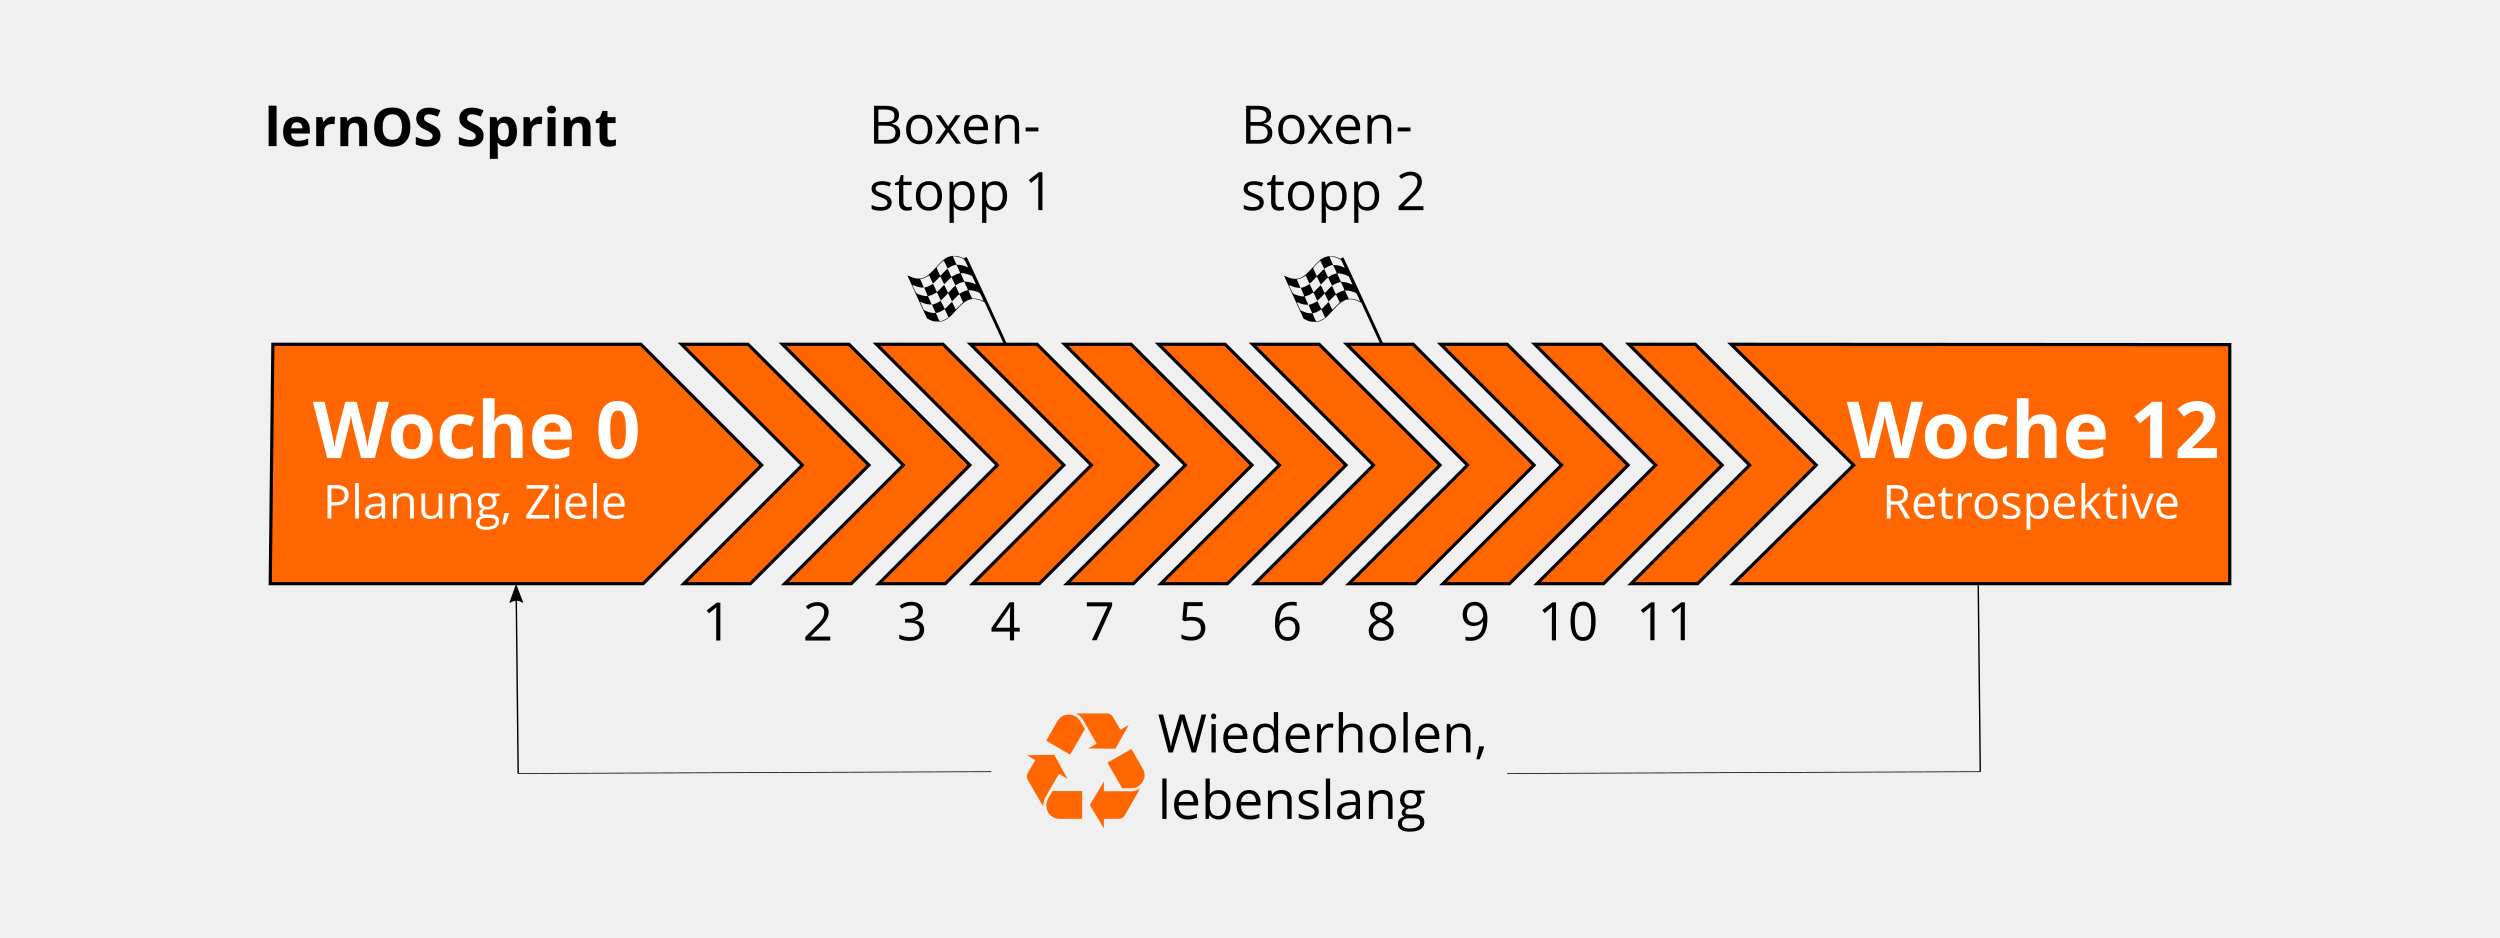
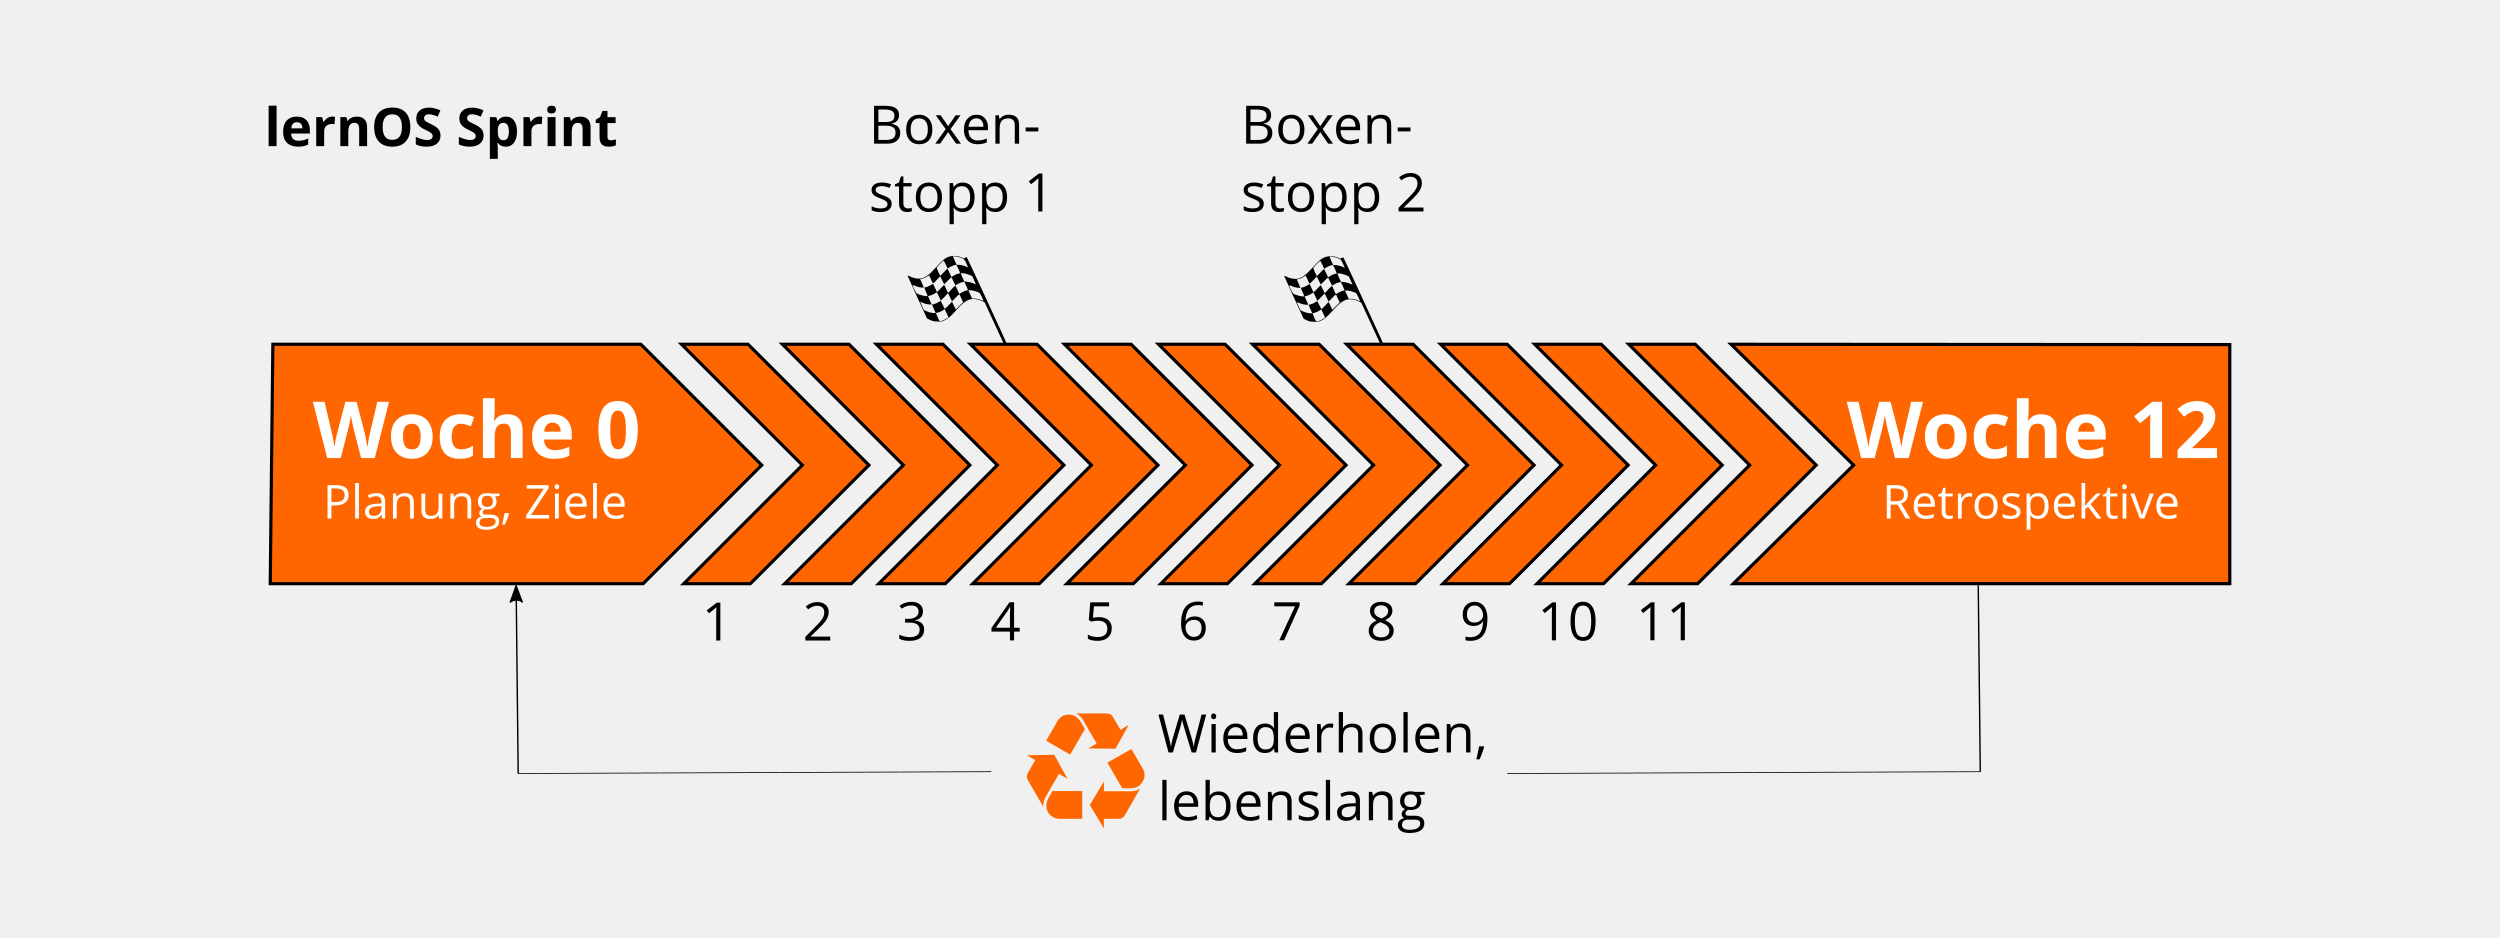
<svg xmlns="http://www.w3.org/2000/svg" width="1600" height="600" viewBox="0 0 423.333 158.75" version="1.1" id="svg311">
  <defs id="defs305">
    <marker orient="auto" refY="0" refX="0" id="Arrow2Lstart" style="overflow:visible">
      <path id="path1274" style="fill:#000000;fill-opacity:1;fill-rule:evenodd;stroke:#000000;stroke-width:0.625;stroke-linejoin:round;stroke-opacity:1" d="M 8.719,4.034 -2.207,0.016 8.719,-4.002 c -1.745,2.372 -1.735,5.617 -6e-7,8.035 z" transform="matrix(1.1,0,0,1.1,1.1,0)" />
    </marker>
    <marker orient="auto" refY="0" refX="0" id="marker1615" style="overflow:visible">
      <path id="path1613" d="M 0,0 5,-5 -12.5,0 5,5 Z" style="fill:#000000;fill-opacity:1;fill-rule:evenodd;stroke:#000000;stroke-width:1pt;stroke-opacity:1" transform="matrix(-0.8,0,0,-0.8,-10,0)" />
    </marker>
    <marker orient="auto" refY="0" refX="0" id="Arrow1Lend" style="overflow:visible">
      <path id="path1259" d="M 0,0 5,-5 -12.5,0 5,5 Z" style="fill:#000000;fill-opacity:1;fill-rule:evenodd;stroke:#000000;stroke-width:1pt;stroke-opacity:1" transform="matrix(-0.8,0,0,-0.8,-10,0)" />
    </marker>
  </defs>
  <g id="layer1" transform="translate(0,-58.87497)">
    <g id="layer2" transform="matrix(0.3684299,0,0,0.3684299,-58.94856,-85.35036)" />
    <g id="g2341">
      <g transform="matrix(2.037189,0,0,2.037189,296.817,-153.5913)" id="g966" style="fill:#000000" />
    </g>
    <path style="fill:#ff6600;fill-opacity:1;stroke:#000000;stroke-width:0.543px;stroke-linecap:butt;stroke-linejoin:miter;stroke-opacity:1" d="m 293.125,117.174 20.746,20.462 -20.356,20.077 h 84.06 v -40.48 z" id="path1579" />
    <g id="g1796" transform="translate(-53.94561,-85.26452)">
      <path style="fill:#ff6600;fill-opacity:1;stroke:#000000;stroke-width:0.539px;stroke-linecap:butt;stroke-linejoin:miter;stroke-opacity:1" d="m 100.151,202.435 h 62.31 l 20.465,20.465 -20.08,20.08 H 99.706 Z" id="path1385" />
      <text id="text854-4-5" y="221.707" x="106.92" style="font-style:normal;font-weight:normal;font-size:13.343px;line-height:1.25;font-family:sans-serif;letter-spacing:0px;word-spacing:0px;fill:#ffffff;fill-opacity:1;stroke:none;stroke-width:0.334" xml:space="preserve">
        <tspan style="font-style:normal;font-variant:normal;font-weight:bold;font-stretch:normal;font-size:13.343px;font-family:'Open Sans';-inkscape-font-specification:'Open Sans, Bold';font-variant-ligatures:normal;font-variant-caps:normal;font-variant-numeric:normal;font-feature-settings:normal;text-align:start;writing-mode:lr-tb;text-anchor:start;fill:#ffffff;stroke-width:0.334" y="221.707" x="106.92" id="tspan852-1-3">Woche 0</tspan>
      </text>
      <text id="text854-5-6-1" y="231.944" x="108.625" style="font-style:normal;font-weight:normal;font-size:7.92px;line-height:1.25;font-family:sans-serif;letter-spacing:0px;word-spacing:0px;fill:#ffffff;fill-opacity:1;stroke:none;stroke-width:0.198" xml:space="preserve">
        <tspan style="font-style:normal;font-variant:normal;font-weight:normal;font-stretch:normal;font-size:7.92px;font-family:'Open Sans';-inkscape-font-specification:'Open Sans, Normal';font-variant-ligatures:normal;font-variant-caps:normal;font-variant-numeric:normal;font-feature-settings:normal;text-align:start;writing-mode:lr-tb;text-anchor:start;fill:#ffffff;stroke-width:0.198" y="231.944" x="108.625" id="tspan852-5-7-2">Planung, Ziele</tspan>
      </text>
    </g>
    <path style="fill:#ff6600;fill-opacity:1;stroke:#000000;stroke-width:0.539px;stroke-linecap:butt;stroke-linejoin:miter;stroke-opacity:1" d="m 132.489,117.171 h 11.274 l 20.465,20.465 -20.08,20.08 h -11.274 l 20.08,-20.08 z" id="path1488" />
    <path style="fill:#ff6600;fill-opacity:1;stroke:#000000;stroke-width:0.539px;stroke-linecap:butt;stroke-linejoin:miter;stroke-opacity:1" d="m 148.412,117.171 h 11.274 l 20.465,20.465 -20.08,20.08 h -11.274 l 20.08,-20.08 z" id="path1488-4" />
    <path style="fill:#ff6600;fill-opacity:1;stroke:#000000;stroke-width:0.539px;stroke-linecap:butt;stroke-linejoin:miter;stroke-opacity:1" d="m 164.336,117.171 h 11.274 l 20.465,20.465 -20.08,20.08 h -11.274 l 20.08,-20.08 z" id="path1488-4-9" />
    <path style="fill:#ff6600;fill-opacity:1;stroke:#000000;stroke-width:0.539px;stroke-linecap:butt;stroke-linejoin:miter;stroke-opacity:1" d="m 180.259,117.171 h 11.274 l 20.465,20.465 -20.08,20.08 h -11.274 l 20.08,-20.08 z" id="path1488-4-3" />
    <path style="fill:#ff6600;fill-opacity:1;stroke:#000000;stroke-width:0.539px;stroke-linecap:butt;stroke-linejoin:miter;stroke-opacity:1" d="m 196.183,117.171 h 11.274 l 20.465,20.465 -20.08,20.08 h -11.274 l 20.08,-20.08 z" id="path1488-4-4" />
    <path style="fill:#ff6600;fill-opacity:1;stroke:#000000;stroke-width:0.539px;stroke-linecap:butt;stroke-linejoin:miter;stroke-opacity:1" d="m 212.106,117.171 h 11.274 l 20.465,20.465 -20.08,20.08 h -11.274 l 20.08,-20.08 z" id="path1488-4-2" />
    <path style="fill:#ff6600;fill-opacity:1;stroke:#000000;stroke-width:0.539px;stroke-linecap:butt;stroke-linejoin:miter;stroke-opacity:1" d="m 228.03,117.171 h 11.274 l 20.465,20.465 -20.08,20.08 h -11.274 l 20.08,-20.08 z" id="path1488-4-5" />
    <path style="fill:#ff6600;fill-opacity:1;stroke:#000000;stroke-width:0.539px;stroke-linecap:butt;stroke-linejoin:miter;stroke-opacity:1" d="m 243.953,117.171 h 11.274 l 20.465,20.465 -20.08,20.08 h -11.274 l 20.08,-20.08 z" id="path1488-4-0" />
    <path style="fill:#ff6600;fill-opacity:1;stroke:#000000;stroke-width:0.539px;stroke-linecap:butt;stroke-linejoin:miter;stroke-opacity:1" d="m 259.877,117.171 h 11.274 l 20.465,20.465 -20.08,20.08 h -11.274 l 20.08,-20.08 z" id="path1488-4-91" />
    <path style="fill:#ff6600;fill-opacity:1;stroke:#000000;stroke-width:0.539px;stroke-linecap:butt;stroke-linejoin:miter;stroke-opacity:1" d="m 275.8,117.171 h 11.274 l 20.465,20.465 -20.08,20.08 h -11.274 l 20.08,-20.08 z" id="path1488-4-1" />
    <text xml:space="preserve" style="font-style:normal;font-weight:normal;font-size:13.343px;line-height:1.25;font-family:sans-serif;letter-spacing:0px;word-spacing:0px;fill:#ffffff;fill-opacity:1;stroke:none;stroke-width:0.334" x="312.723" y="136.442" id="text854-4-55">
      <tspan id="tspan852-1-2" x="312.723" y="136.442" style="font-style:normal;font-variant:normal;font-weight:bold;font-stretch:normal;font-size:13.343px;font-family:'Open Sans';-inkscape-font-specification:'Open Sans, Bold';font-variant-ligatures:normal;font-variant-caps:normal;font-variant-numeric:normal;font-feature-settings:normal;text-align:start;writing-mode:lr-tb;text-anchor:start;fill:#ffffff;stroke-width:0.334">Woche 12</tspan>
    </text>
    <text xml:space="preserve" style="font-style:normal;font-weight:normal;font-size:7.92px;line-height:1.25;font-family:sans-serif;letter-spacing:0px;word-spacing:0px;fill:#ffffff;fill-opacity:1;stroke:none;stroke-width:0.198" x="318.715" y="146.679" id="text854-5-6-3">
      <tspan id="tspan852-5-7-4" x="318.715" y="146.679" style="font-style:normal;font-variant:normal;font-weight:normal;font-stretch:normal;font-size:7.92px;font-family:'Open Sans';-inkscape-font-specification:'Open Sans, Normal';font-variant-ligatures:normal;font-variant-caps:normal;font-variant-numeric:normal;font-feature-settings:normal;text-align:start;writing-mode:lr-tb;text-anchor:start;fill:#ffffff;stroke-width:0.198">Retrospektive</tspan>
    </text>
    <text xml:space="preserve" style="font-style:normal;font-weight:normal;font-size:8.994px;line-height:1.25;font-family:sans-serif;letter-spacing:0px;word-spacing:0px;fill:#000000;fill-opacity:1;stroke:none;stroke-width:0.225" x="147.112" y="83.207" id="text854-5-7">
      <tspan id="tspan852-5-1" x="147.112" y="83.207" style="font-style:normal;font-variant:normal;font-weight:normal;font-stretch:normal;font-size:8.995px;font-family:'Open Sans';-inkscape-font-specification:'Open Sans, Normal';font-variant-ligatures:normal;font-variant-caps:normal;font-variant-numeric:normal;font-feature-settings:normal;text-align:start;writing-mode:lr-tb;text-anchor:start;fill:#000000;stroke-width:0.225">Boxen-</tspan>
-       <tspan x="147.112" y="94.462" style="font-style:normal;font-variant:normal;font-weight:normal;font-stretch:normal;font-size:8.995px;font-family:'Open Sans';-inkscape-font-specification:'Open Sans, Normal';font-variant-ligatures:normal;font-variant-caps:normal;font-variant-numeric:normal;font-feature-settings:normal;text-align:start;writing-mode:lr-tb;text-anchor:start;fill:#000000;stroke-width:0.225" id="tspan1248">stopp 1</tspan>
+       <tspan x="147.112" y="94.687" style="font-style:normal;font-variant:normal;font-weight:normal;font-stretch:normal;font-size:8.995px;font-family:'Open Sans';-inkscape-font-specification:'Open Sans, Normal';font-variant-ligatures:normal;font-variant-caps:normal;font-variant-numeric:normal;font-feature-settings:normal;text-align:start;writing-mode:lr-tb;text-anchor:start;fill:#000000;stroke-width:0.225" id="tspan1248">stopp 1</tspan>
    </text>
    <text xml:space="preserve" style="font-style:normal;font-weight:normal;font-size:8.994px;line-height:1.25;font-family:sans-serif;letter-spacing:0px;word-spacing:0px;fill:#000000;fill-opacity:1;stroke:none;stroke-width:0.225" x="210.123" y="83.207" id="text854-5-7-3">
      <tspan id="tspan852-5-1-0" x="210.123" y="83.207" style="font-style:normal;font-variant:normal;font-weight:normal;font-stretch:normal;font-size:8.995px;font-family:'Open Sans';-inkscape-font-specification:'Open Sans, Normal';font-variant-ligatures:normal;font-variant-caps:normal;font-variant-numeric:normal;font-feature-settings:normal;text-align:start;writing-mode:lr-tb;text-anchor:start;fill:#000000;stroke-width:0.225">Boxen-</tspan>
-       <tspan x="210.123" y="94.462" style="font-style:normal;font-variant:normal;font-weight:normal;font-stretch:normal;font-size:8.995px;font-family:'Open Sans';-inkscape-font-specification:'Open Sans, Normal';font-variant-ligatures:normal;font-variant-caps:normal;font-variant-numeric:normal;font-feature-settings:normal;text-align:start;writing-mode:lr-tb;text-anchor:start;fill:#000000;stroke-width:0.225" id="tspan1250">stopp 2</tspan>
+       <tspan x="210.123" y="94.687" style="font-style:normal;font-variant:normal;font-weight:normal;font-stretch:normal;font-size:8.995px;font-family:'Open Sans';-inkscape-font-specification:'Open Sans, Normal';font-variant-ligatures:normal;font-variant-caps:normal;font-variant-numeric:normal;font-feature-settings:normal;text-align:start;writing-mode:lr-tb;text-anchor:start;fill:#000000;stroke-width:0.225" id="tspan1250">stopp 2</tspan>
    </text>
    <text xml:space="preserve" style="font-style:normal;font-weight:normal;font-size:8.994px;line-height:1.25;font-family:sans-serif;letter-spacing:0px;word-spacing:0px;fill:#000000;fill-opacity:1;stroke:none;stroke-width:0.225" x="135.933" y="167.343" id="text854-5-7-3-8">
      <tspan id="tspan852-5-1-0-2" x="135.933" y="167.343" style="font-style:normal;font-variant:normal;font-weight:normal;font-stretch:normal;font-size:8.995px;font-family:'Open Sans';-inkscape-font-specification:'Open Sans, Normal';font-variant-ligatures:normal;font-variant-caps:normal;font-variant-numeric:normal;font-feature-settings:normal;text-align:start;writing-mode:lr-tb;text-anchor:start;fill:#000000;stroke-width:0.225">2</tspan>
    </text>
    <path id="path978" d="m 169.91,116.968 c -0.033,-0.062 -0.76,-1.638 -1.617,-3.502 l -1.558,-3.388 -0.344,-0.175 c -0.621,-0.316 -1.354,-0.462 -1.886,-0.377 -0.802,0.128 -1.486,0.633 -2.683,1.98 -0.874,0.984 -1.351,1.39 -1.912,1.63 -0.428,0.183 -0.442,0.185 -1.08,0.184 -0.713,-0.002 -0.984,-0.067 -1.563,-0.373 l -0.299,-0.158 -1.645,-3.582 c -0.905,-1.97 -1.645,-3.611 -1.646,-3.647 -1.6e-4,-0.045 0.092,-0.02 0.294,0.077 0.702,0.34 1.423,0.488 1.939,0.396 0.8,-0.143 1.429,-0.604 2.591,-1.897 0.78,-0.869 1.262,-1.321 1.653,-1.551 0.808,-0.477 1.792,-0.504 2.773,-0.075 0.369,0.161 0.379,0.163 0.379,0.071 0,-0.057 0.235,-0.142 0.409,-0.148 0.039,-10e-4 6.701,14.414 6.701,14.5 0,0.018 -0.061,0.046 -0.135,0.062 -0.074,0.016 -0.174,0.042 -0.223,0.058 -0.058,0.019 -0.108,-0.01 -0.147,-0.085 z m -10.301,-3.811 c 0.154,-0.05 0.443,-0.193 0.643,-0.316 l 0.364,-0.225 -0.094,-0.204 c -0.051,-0.112 -0.197,-0.427 -0.323,-0.699 l -0.23,-0.495 -0.333,0.217 c -0.33,0.215 -0.823,0.41 -1.035,0.41 -0.06,0 -0.11,0.025 -0.11,0.056 0,0.031 0.13,0.347 0.289,0.702 0.326,0.728 0.317,0.722 0.828,0.554 z m -1.174,-1.288 c 0,-0.013 -0.139,-0.323 -0.308,-0.688 -0.169,-0.365 -0.308,-0.679 -0.308,-0.698 0,-0.019 0.145,-0.071 0.322,-0.115 0.341,-0.085 0.585,-0.196 0.918,-0.419 0.112,-0.075 0.217,-0.137 0.232,-0.137 0.015,0 0.16,0.289 0.322,0.641 0.162,0.353 0.318,0.663 0.347,0.69 0.059,0.054 0.356,-0.215 0.894,-0.811 0.186,-0.206 0.344,-0.375 0.35,-0.375 0.006,0 0.146,0.294 0.31,0.653 0.164,0.359 0.318,0.653 0.342,0.653 0.024,0 0.164,-0.136 0.31,-0.303 0.147,-0.166 0.414,-0.436 0.593,-0.599 l 0.327,-0.297 -0.274,-0.599 c -0.15,-0.329 -0.291,-0.641 -0.312,-0.692 -0.035,-0.084 -0.065,-0.071 -0.294,0.121 -0.14,0.118 -0.419,0.394 -0.618,0.613 -0.2,0.22 -0.372,0.399 -0.382,0.399 -0.011,0 -0.162,-0.317 -0.338,-0.704 -0.175,-0.387 -0.325,-0.698 -0.333,-0.69 -0.008,0.008 -0.216,0.232 -0.462,0.499 -0.246,0.266 -0.522,0.544 -0.613,0.618 l -0.166,0.134 -0.296,-0.666 c -0.163,-0.367 -0.317,-0.685 -0.342,-0.709 -0.025,-0.023 -0.155,0.035 -0.29,0.131 -0.271,0.192 -0.758,0.403 -1.037,0.449 -0.1,0.017 -0.182,0.045 -0.182,0.063 0,0.018 0.139,0.331 0.308,0.696 0.169,0.365 0.308,0.674 0.308,0.688 0,0.052 -0.55,0.021 -0.856,-0.047 -0.176,-0.04 -0.496,-0.149 -0.712,-0.243 -0.216,-0.094 -0.392,-0.164 -0.392,-0.156 0,0.008 0.145,0.33 0.323,0.715 l 0.323,0.7 0.419,0.181 c 0.23,0.1 0.558,0.212 0.727,0.251 0.299,0.068 0.84,0.101 0.84,0.052 z m 7.834,-2.668 c -0.158,-0.343 -0.315,-0.652 -0.349,-0.687 -0.094,-0.099 -0.53,-0.277 -0.956,-0.39 -0.433,-0.116 -1.018,-0.141 -0.972,-0.042 0.015,0.033 0.161,0.349 0.324,0.702 l 0.295,0.641 h 0.348 c 0.376,0 0.905,0.126 1.312,0.311 0.139,0.063 0.259,0.109 0.268,0.101 0.009,-0.007 -0.113,-0.294 -0.271,-0.637 z m -9.203,-0.224 c 0.015,-0.033 -0.11,-0.355 -0.276,-0.714 -0.167,-0.359 -0.292,-0.67 -0.277,-0.689 0.014,-0.02 0.061,-0.036 0.104,-0.036 0.184,0 0.72,-0.215 1.034,-0.415 0.334,-0.213 0.339,-0.214 0.387,-0.106 0.207,0.464 0.587,1.276 0.608,1.295 0.032,0.031 0.43,-0.354 0.864,-0.834 0.186,-0.206 0.356,-0.365 0.378,-0.353 0.022,0.012 0.174,0.317 0.336,0.679 0.163,0.362 0.314,0.651 0.337,0.643 0.022,-0.008 0.243,-0.181 0.491,-0.498 0.248,-0.317 0.515,-0.536 0.594,-0.6 l 0.144,-0.116 0.052,0.116 c 0.029,0.064 0.169,0.376 0.312,0.695 0.143,0.318 0.269,0.587 0.28,0.596 0.011,0.01 0.142,-0.064 0.292,-0.163 0.286,-0.19 0.796,-0.407 0.959,-0.408 0.27,-0.002 0.264,-0.06 -0.069,-0.781 -0.177,-0.382 -0.326,-0.699 -0.333,-0.705 -0.006,-0.006 -0.136,0.018 -0.289,0.053 -0.343,0.079 -0.659,0.216 -0.943,0.412 -0.12,0.083 -0.233,0.15 -0.252,0.15 -0.019,-1.9e-4 -0.17,-0.3 -0.337,-0.666 -0.166,-0.366 -0.312,-0.675 -0.323,-0.686 -0.037,-0.038 -0.527,0.402 -0.87,0.783 -0.186,0.206 -0.356,0.375 -0.378,0.375 -0.022,0 -0.175,-0.295 -0.339,-0.656 -0.165,-0.361 -0.314,-0.664 -0.333,-0.674 -0.018,-0.01 -0.214,0.182 -0.434,0.426 -0.4,0.443 -0.78,0.795 -0.818,0.755 -0.011,-0.011 -0.154,-0.315 -0.318,-0.674 -0.164,-0.359 -0.305,-0.661 -0.313,-0.67 -0.008,-0.009 -0.149,0.07 -0.313,0.176 -0.384,0.247 -0.51,0.303 -0.894,0.395 l -0.316,0.076 0.302,0.651 c 0.166,0.358 0.302,0.682 0.302,0.719 0,0.055 -0.071,0.061 -0.37,0.034 -0.414,-0.038 -0.806,-0.144 -1.241,-0.334 -0.161,-0.07 -0.293,-0.11 -0.293,-0.087 0,0.138 0.584,1.308 0.696,1.394 0.368,0.284 1.775,0.619 1.854,0.442 z m 7.878,-2.655 -0.323,-0.697 -0.347,-0.159 c -0.572,-0.261 -1.584,-0.445 -1.584,-0.287 0,0.034 0.136,0.356 0.302,0.714 l 0.302,0.652 0.366,0.032 c 0.455,0.04 0.869,0.147 1.268,0.328 0.169,0.077 0.315,0.134 0.323,0.127 0.008,-0.007 -0.13,-0.326 -0.308,-0.709 z m -3.1,-0.959 c 0.111,-0.048 0.302,-0.114 0.425,-0.146 0.123,-0.032 0.254,-0.067 0.29,-0.076 0.044,-0.012 -0.038,-0.243 -0.243,-0.686 -0.17,-0.368 -0.331,-0.688 -0.359,-0.713 -0.115,-0.103 -0.806,0.153 -1.329,0.492 l -0.168,0.109 -0.307,-0.663 c -0.169,-0.365 -0.334,-0.671 -0.367,-0.681 -0.056,-0.016 -0.949,0.879 -1.126,1.127 -0.074,0.105 -0.057,0.165 0.22,0.773 0.166,0.363 0.315,0.667 0.333,0.677 0.018,0.009 0.22,-0.188 0.449,-0.439 0.423,-0.462 0.767,-0.78 0.803,-0.742 0.016,0.017 0.425,0.894 0.603,1.292 0.049,0.109 0.049,0.109 0.31,-0.063 0.144,-0.095 0.352,-0.212 0.463,-0.26 z m 2.077,-1.237 c 0,-0.013 -0.127,-0.301 -0.283,-0.641 -0.32,-0.7 -0.383,-0.763 -0.988,-0.981 -0.379,-0.137 -1.213,-0.289 -1.277,-0.233 -0.016,0.014 0.115,0.345 0.291,0.735 l 0.321,0.709 0.338,5.8e-4 c 0.353,7.7e-4 1.118,0.198 1.377,0.354 0.132,0.08 0.221,0.103 0.221,0.058 z" style="stroke-width:0.051" />
    <path id="path978-4" d="m 233.681,117.013 c -0.033,-0.062 -0.76,-1.638 -1.617,-3.502 l -1.558,-3.388 -0.344,-0.175 c -0.621,-0.316 -1.354,-0.462 -1.886,-0.377 -0.802,0.128 -1.486,0.633 -2.683,1.98 -0.874,0.984 -1.351,1.39 -1.912,1.63 -0.428,0.183 -0.442,0.185 -1.08,0.184 -0.713,-0.002 -0.984,-0.067 -1.563,-0.373 l -0.299,-0.158 -1.645,-3.582 c -0.905,-1.97 -1.645,-3.611 -1.646,-3.647 -1.6e-4,-0.045 0.092,-0.02 0.294,0.077 0.702,0.34 1.423,0.488 1.939,0.396 0.8,-0.143 1.429,-0.604 2.591,-1.897 0.78,-0.869 1.262,-1.321 1.653,-1.551 0.808,-0.477 1.792,-0.504 2.773,-0.075 0.369,0.161 0.379,0.163 0.379,0.071 0,-0.057 0.235,-0.142 0.409,-0.148 0.039,-0.001 6.701,14.414 6.701,14.5 0,0.018 -0.061,0.046 -0.135,0.062 -0.074,0.016 -0.174,0.042 -0.223,0.058 -0.058,0.019 -0.108,-0.01 -0.147,-0.085 z m -10.301,-3.811 c 0.154,-0.05 0.443,-0.193 0.643,-0.316 l 0.364,-0.225 -0.094,-0.204 c -0.051,-0.112 -0.197,-0.427 -0.323,-0.699 l -0.23,-0.495 -0.333,0.217 c -0.33,0.215 -0.823,0.41 -1.035,0.41 -0.06,0 -0.11,0.025 -0.11,0.056 0,0.031 0.13,0.347 0.289,0.702 0.326,0.728 0.317,0.722 0.828,0.554 z m -1.174,-1.288 c 0,-0.013 -0.139,-0.323 -0.308,-0.688 -0.169,-0.365 -0.308,-0.679 -0.308,-0.698 0,-0.019 0.145,-0.071 0.322,-0.115 0.341,-0.085 0.585,-0.196 0.918,-0.419 0.112,-0.075 0.217,-0.137 0.232,-0.137 0.015,0 0.16,0.289 0.322,0.641 0.162,0.353 0.318,0.663 0.347,0.69 0.059,0.054 0.356,-0.215 0.894,-0.811 0.186,-0.206 0.344,-0.375 0.35,-0.375 0.006,0 0.146,0.294 0.31,0.653 0.164,0.359 0.318,0.653 0.342,0.653 0.024,0 0.164,-0.136 0.31,-0.303 0.147,-0.166 0.414,-0.436 0.593,-0.599 l 0.327,-0.297 -0.274,-0.599 c -0.15,-0.329 -0.291,-0.641 -0.312,-0.692 -0.035,-0.084 -0.065,-0.071 -0.294,0.121 -0.14,0.118 -0.419,0.394 -0.618,0.613 -0.2,0.22 -0.372,0.399 -0.382,0.399 -0.011,0 -0.162,-0.317 -0.338,-0.704 -0.175,-0.387 -0.325,-0.698 -0.333,-0.69 -0.008,0.008 -0.216,0.232 -0.462,0.499 -0.246,0.266 -0.522,0.544 -0.613,0.618 l -0.166,0.134 -0.296,-0.666 c -0.163,-0.367 -0.317,-0.685 -0.342,-0.709 -0.025,-0.023 -0.155,0.035 -0.29,0.131 -0.271,0.192 -0.758,0.403 -1.037,0.449 -0.1,0.017 -0.182,0.045 -0.182,0.063 0,0.018 0.139,0.331 0.308,0.696 0.169,0.365 0.308,0.674 0.308,0.688 0,0.052 -0.55,0.021 -0.856,-0.047 -0.176,-0.04 -0.496,-0.149 -0.712,-0.243 -0.216,-0.094 -0.392,-0.164 -0.392,-0.156 0,0.008 0.145,0.33 0.323,0.715 l 0.323,0.7 0.419,0.181 c 0.23,0.1 0.558,0.212 0.727,0.251 0.299,0.068 0.84,0.101 0.84,0.052 z m 7.834,-2.668 c -0.158,-0.343 -0.315,-0.652 -0.349,-0.687 -0.094,-0.099 -0.53,-0.277 -0.956,-0.39 -0.433,-0.116 -1.018,-0.141 -0.972,-0.042 0.015,0.033 0.161,0.349 0.324,0.702 l 0.295,0.641 h 0.348 c 0.376,0 0.905,0.126 1.312,0.311 0.139,0.063 0.259,0.109 0.268,0.101 0.009,-0.007 -0.113,-0.294 -0.271,-0.637 z m -9.203,-0.224 c 0.015,-0.033 -0.11,-0.355 -0.276,-0.714 -0.167,-0.359 -0.292,-0.67 -0.277,-0.689 0.014,-0.02 0.061,-0.036 0.104,-0.036 0.184,0 0.72,-0.215 1.034,-0.415 0.334,-0.213 0.339,-0.214 0.387,-0.106 0.207,0.464 0.587,1.276 0.608,1.295 0.032,0.031 0.43,-0.354 0.864,-0.834 0.186,-0.206 0.356,-0.365 0.378,-0.353 0.022,0.012 0.174,0.317 0.336,0.679 0.163,0.362 0.314,0.651 0.337,0.643 0.022,-0.008 0.243,-0.181 0.491,-0.498 0.248,-0.317 0.515,-0.536 0.594,-0.6 l 0.144,-0.116 0.052,0.116 c 0.029,0.064 0.169,0.376 0.312,0.695 0.143,0.318 0.269,0.587 0.28,0.596 0.011,0.01 0.142,-0.064 0.292,-0.163 0.286,-0.19 0.796,-0.407 0.959,-0.408 0.27,-0.002 0.264,-0.06 -0.069,-0.781 -0.177,-0.382 -0.326,-0.699 -0.333,-0.705 -0.006,-0.006 -0.136,0.018 -0.289,0.053 -0.343,0.079 -0.659,0.216 -0.943,0.412 -0.12,0.083 -0.233,0.15 -0.252,0.15 -0.019,-1.9e-4 -0.17,-0.3 -0.337,-0.666 -0.166,-0.366 -0.312,-0.675 -0.323,-0.686 -0.037,-0.038 -0.527,0.402 -0.87,0.783 -0.186,0.206 -0.356,0.375 -0.378,0.375 -0.022,0 -0.175,-0.295 -0.339,-0.656 -0.165,-0.361 -0.314,-0.664 -0.333,-0.674 -0.018,-0.01 -0.214,0.182 -0.434,0.426 -0.4,0.443 -0.78,0.795 -0.818,0.755 -0.011,-0.011 -0.154,-0.315 -0.318,-0.674 -0.164,-0.359 -0.305,-0.661 -0.313,-0.67 -0.008,-0.009 -0.149,0.07 -0.313,0.176 -0.384,0.247 -0.51,0.303 -0.894,0.395 l -0.316,0.076 0.302,0.651 c 0.166,0.358 0.302,0.682 0.302,0.719 0,0.055 -0.071,0.061 -0.37,0.034 -0.414,-0.038 -0.806,-0.144 -1.241,-0.334 -0.161,-0.07 -0.293,-0.11 -0.293,-0.087 0,0.138 0.584,1.308 0.696,1.394 0.368,0.284 1.775,0.619 1.854,0.442 z m 7.878,-2.655 -0.323,-0.697 -0.347,-0.159 c -0.572,-0.261 -1.584,-0.445 -1.584,-0.287 0,0.034 0.136,0.356 0.302,0.714 l 0.302,0.652 0.366,0.032 c 0.455,0.04 0.869,0.147 1.268,0.328 0.169,0.077 0.315,0.134 0.323,0.127 0.008,-0.007 -0.13,-0.326 -0.308,-0.709 z m -3.1,-0.959 c 0.111,-0.048 0.302,-0.114 0.425,-0.146 0.123,-0.032 0.254,-0.067 0.29,-0.076 0.044,-0.012 -0.038,-0.243 -0.243,-0.686 -0.17,-0.368 -0.331,-0.688 -0.359,-0.713 -0.115,-0.103 -0.806,0.153 -1.329,0.492 l -0.168,0.109 -0.307,-0.663 c -0.169,-0.365 -0.334,-0.671 -0.367,-0.681 -0.056,-0.016 -0.949,0.879 -1.126,1.127 -0.074,0.105 -0.057,0.165 0.22,0.773 0.166,0.363 0.315,0.667 0.333,0.677 0.018,0.009 0.22,-0.188 0.449,-0.439 0.423,-0.462 0.767,-0.78 0.803,-0.742 0.016,0.017 0.425,0.894 0.603,1.292 0.049,0.109 0.049,0.109 0.31,-0.063 0.144,-0.095 0.352,-0.212 0.463,-0.26 z m 2.077,-1.237 c 0,-0.013 -0.127,-0.301 -0.283,-0.641 -0.32,-0.7 -0.383,-0.763 -0.988,-0.981 -0.379,-0.137 -1.213,-0.289 -1.277,-0.233 -0.016,0.014 0.115,0.345 0.291,0.735 l 0.321,0.709 0.338,5.8e-4 c 0.353,7.7e-4 1.118,0.198 1.377,0.354 0.132,0.08 0.221,0.103 0.221,0.058 z" style="stroke-width:0.051" />
    <text xml:space="preserve" style="font-style:normal;font-weight:normal;font-size:8.994px;line-height:1.25;font-family:sans-serif;letter-spacing:0px;word-spacing:0px;fill:#000000;fill-opacity:1;stroke:none;stroke-width:0.225" x="151.867" y="167.299" id="text854-5-7-3-8-2">
      <tspan id="tspan852-5-1-0-2-6" x="151.867" y="167.299" style="font-style:normal;font-variant:normal;font-weight:normal;font-stretch:normal;font-size:8.995px;font-family:'Open Sans';-inkscape-font-specification:'Open Sans, Normal';font-variant-ligatures:normal;font-variant-caps:normal;font-variant-numeric:normal;font-feature-settings:normal;text-align:start;writing-mode:lr-tb;text-anchor:start;fill:#000000;stroke-width:0.225">3</tspan>
    </text>
    <text xml:space="preserve" style="font-style:normal;font-weight:normal;font-size:8.994px;line-height:1.25;font-family:sans-serif;letter-spacing:0px;word-spacing:0px;fill:#000000;fill-opacity:1;stroke:none;stroke-width:0.225" x="167.705" y="167.314" id="text854-5-7-3-8-8">
      <tspan id="tspan852-5-1-0-2-1" x="167.705" y="167.314" style="font-style:normal;font-variant:normal;font-weight:normal;font-stretch:normal;font-size:8.995px;font-family:'Open Sans';-inkscape-font-specification:'Open Sans, Normal';font-variant-ligatures:normal;font-variant-caps:normal;font-variant-numeric:normal;font-feature-settings:normal;text-align:start;writing-mode:lr-tb;text-anchor:start;fill:#000000;stroke-width:0.225">4</tspan>
    </text>
    <text xml:space="preserve" style="font-style:normal;font-weight:normal;font-size:8.994px;line-height:1.25;font-family:sans-serif;letter-spacing:0px;word-spacing:0px;fill:#000000;fill-opacity:1;stroke:none;stroke-width:0.225" x="199.475" y="167.253" id="text854-5-7-3-8-7">
-       <tspan id="tspan852-5-1-0-2-0" x="199.475" y="167.253" style="font-style:normal;font-variant:normal;font-weight:normal;font-stretch:normal;font-size:8.995px;font-family:'Open Sans';-inkscape-font-specification:'Open Sans, Normal';font-variant-ligatures:normal;font-variant-caps:normal;font-variant-numeric:normal;font-feature-settings:normal;text-align:start;writing-mode:lr-tb;text-anchor:start;fill:#000000;stroke-width:0.225">5</tspan>
+       <tspan id="tspan852-5-1-0-2-0" x="199.475" y="167.253" style="font-style:normal;font-variant:normal;font-weight:normal;font-stretch:normal;font-size:8.995px;font-family:'Open Sans';-inkscape-font-specification:'Open Sans, Normal';font-variant-ligatures:normal;font-variant-caps:normal;font-variant-numeric:normal;font-feature-settings:normal;text-align:start;writing-mode:lr-tb;text-anchor:start;fill:#000000;stroke-width:0.225">6</tspan>
    </text>
    <text xml:space="preserve" style="font-style:normal;font-weight:normal;font-size:8.994px;line-height:1.25;font-family:sans-serif;letter-spacing:0px;word-spacing:0px;fill:#000000;fill-opacity:1;stroke:none;stroke-width:0.225" x="215.37" y="167.299" id="text854-5-7-3-8-7-6">
-       <tspan id="tspan852-5-1-0-2-0-6" x="215.37" y="167.299" style="font-style:normal;font-variant:normal;font-weight:normal;font-stretch:normal;font-size:8.995px;font-family:'Open Sans';-inkscape-font-specification:'Open Sans, Normal';font-variant-ligatures:normal;font-variant-caps:normal;font-variant-numeric:normal;font-feature-settings:normal;text-align:start;writing-mode:lr-tb;text-anchor:start;fill:#000000;stroke-width:0.225">6</tspan>
+       <tspan id="tspan852-5-1-0-2-0-6" x="215.37" y="167.299" style="font-style:normal;font-variant:normal;font-weight:normal;font-stretch:normal;font-size:8.995px;font-family:'Open Sans';-inkscape-font-specification:'Open Sans, Normal';font-variant-ligatures:normal;font-variant-caps:normal;font-variant-numeric:normal;font-feature-settings:normal;text-align:start;writing-mode:lr-tb;text-anchor:start;fill:#000000;stroke-width:0.225">7</tspan>
    </text>
    <text xml:space="preserve" style="font-style:normal;font-weight:normal;font-size:8.994px;line-height:1.25;font-family:sans-serif;letter-spacing:0px;word-spacing:0px;fill:#000000;fill-opacity:1;stroke:none;stroke-width:0.225" x="183.631" y="167.297" id="text854-5-7-3-8-7-0">
-       <tspan id="tspan852-5-1-0-2-0-1" x="183.631" y="167.297" style="font-style:normal;font-variant:normal;font-weight:normal;font-stretch:normal;font-size:8.995px;font-family:'Open Sans';-inkscape-font-specification:'Open Sans, Normal';font-variant-ligatures:normal;font-variant-caps:normal;font-variant-numeric:normal;font-feature-settings:normal;text-align:start;writing-mode:lr-tb;text-anchor:start;fill:#000000;stroke-width:0.225">7</tspan>
+       <tspan id="tspan852-5-1-0-2-0-1" x="183.631" y="167.297" style="font-style:normal;font-variant:normal;font-weight:normal;font-stretch:normal;font-size:8.995px;font-family:'Open Sans';-inkscape-font-specification:'Open Sans, Normal';font-variant-ligatures:normal;font-variant-caps:normal;font-variant-numeric:normal;font-feature-settings:normal;text-align:start;writing-mode:lr-tb;text-anchor:start;fill:#000000;stroke-width:0.225">5</tspan>
    </text>
    <text xml:space="preserve" style="font-style:normal;font-weight:normal;font-size:8.994px;line-height:1.25;font-family:sans-serif;letter-spacing:0px;word-spacing:0px;fill:#000000;fill-opacity:1;stroke:none;stroke-width:0.225" x="231.311" y="167.299" id="text854-5-7-3-8-7-1">
      <tspan id="tspan852-5-1-0-2-0-8" x="231.311" y="167.299" style="font-style:normal;font-variant:normal;font-weight:normal;font-stretch:normal;font-size:8.995px;font-family:'Open Sans';-inkscape-font-specification:'Open Sans, Normal';font-variant-ligatures:normal;font-variant-caps:normal;font-variant-numeric:normal;font-feature-settings:normal;text-align:start;writing-mode:lr-tb;text-anchor:start;fill:#000000;stroke-width:0.225">8</tspan>
    </text>
    <text xml:space="preserve" style="font-style:normal;font-weight:normal;font-size:8.994px;line-height:1.25;font-family:sans-serif;letter-spacing:0px;word-spacing:0px;fill:#000000;fill-opacity:1;stroke:none;stroke-width:0.225" x="247.215" y="167.299" id="text854-5-7-3-8-7-9">
      <tspan id="tspan852-5-1-0-2-0-7" x="247.215" y="167.299" style="font-style:normal;font-variant:normal;font-weight:normal;font-stretch:normal;font-size:8.995px;font-family:'Open Sans';-inkscape-font-specification:'Open Sans, Normal';font-variant-ligatures:normal;font-variant-caps:normal;font-variant-numeric:normal;font-feature-settings:normal;text-align:start;writing-mode:lr-tb;text-anchor:start;fill:#000000;stroke-width:0.225">9</tspan>
    </text>
    <text xml:space="preserve" style="font-style:normal;font-weight:normal;font-size:8.994px;line-height:1.25;font-family:sans-serif;letter-spacing:0px;word-spacing:0px;fill:#000000;fill-opacity:1;stroke:none;stroke-width:0.225" x="260.342" y="167.303" id="text854-5-7-3-8-7-5">
      <tspan x="260.342" y="167.303" style="font-style:normal;font-variant:normal;font-weight:normal;font-stretch:normal;font-size:8.995px;font-family:'Open Sans';-inkscape-font-specification:'Open Sans, Normal';font-variant-ligatures:normal;font-variant-caps:normal;font-variant-numeric:normal;font-feature-settings:normal;text-align:start;writing-mode:lr-tb;text-anchor:start;fill:#000000;stroke-width:0.225" id="tspan1236">10</tspan>
    </text>
    <text xml:space="preserve" style="font-style:normal;font-weight:normal;font-size:8.994px;line-height:1.25;font-family:sans-serif;letter-spacing:0px;word-spacing:0px;fill:#000000;fill-opacity:1;stroke:none;stroke-width:0.225" x="277.019" y="167.297" id="text854-5-7-3-8-7-8">
      <tspan id="tspan852-5-1-0-2-0-3" x="277.019" y="167.297" style="font-style:normal;font-variant:normal;font-weight:normal;font-stretch:normal;font-size:8.995px;font-family:'Open Sans';-inkscape-font-specification:'Open Sans, Normal';font-variant-ligatures:normal;font-variant-caps:normal;font-variant-numeric:normal;font-feature-settings:normal;text-align:start;writing-mode:lr-tb;text-anchor:start;fill:#000000;stroke-width:0.225">11</tspan>
    </text>
    <path style="fill:none;stroke:#000000;stroke-width:0.24px;stroke-linecap:butt;stroke-linejoin:miter;stroke-opacity:1" d="m 334.983,157.986 0.343,31.561" id="path1252" />
    <path style="fill:none;stroke:#000000;stroke-width:0.24px;stroke-linecap:butt;stroke-linejoin:miter;stroke-opacity:1;marker-start:url(#Arrow2Lstart)" d="m 87.401,158.295 0.343,31.561" id="path1252-3" />
    <path style="fill:none;stroke:#000000;stroke-width:0.134px;stroke-linecap:butt;stroke-linejoin:miter;stroke-opacity:1" d="m 87.745,189.857 80.11,-0.311" id="path1733" />
    <g id="g2327" transform="translate(10.2262,-86.16938)">
      <text id="text854-5-7-7" y="272.467" x="185.813" style="font-style:normal;font-weight:normal;font-size:8.994px;line-height:1.25;font-family:sans-serif;letter-spacing:0px;word-spacing:0px;fill:#000000;fill-opacity:1;stroke:none;stroke-width:0.225" xml:space="preserve">
        <tspan id="tspan1248-6" style="font-style:normal;font-variant:normal;font-weight:normal;font-stretch:normal;font-size:8.995px;font-family:'Open Sans';-inkscape-font-specification:'Open Sans, Normal';font-variant-ligatures:normal;font-variant-caps:normal;font-variant-numeric:normal;font-feature-settings:normal;text-align:start;writing-mode:lr-tb;text-anchor:start;fill:#000000;stroke-width:0.225" y="272.467" x="185.813">Wiederholen,</tspan>
-         <tspan id="tspan1779" style="font-style:normal;font-variant:normal;font-weight:normal;font-stretch:normal;font-size:8.995px;font-family:'Open Sans';-inkscape-font-specification:'Open Sans, Normal';font-variant-ligatures:normal;font-variant-caps:normal;font-variant-numeric:normal;font-feature-settings:normal;text-align:start;writing-mode:lr-tb;text-anchor:start;fill:#000000;stroke-width:0.225" y="283.722" x="185.813">lebenslang</tspan>
+         <tspan id="tspan1779" style="font-style:normal;font-variant:normal;font-weight:normal;font-stretch:normal;font-size:8.995px;font-family:'Open Sans';-inkscape-font-specification:'Open Sans, Normal';font-variant-ligatures:normal;font-variant-caps:normal;font-variant-numeric:normal;font-feature-settings:normal;text-align:start;writing-mode:lr-tb;text-anchor:start;fill:#000000;stroke-width:0.225" y="283.947" x="185.813">lebenslang</tspan>
      </text>
      <path style="fill:#ff6600;fill-opacity:1;stroke-width:0.032" d="m 166.816,280.015 c -0.213,0.382 -0.382,0.956 -0.382,1.318 0,0.084 0,0.191 0.021,0.339 l -2.657,-4.57 c -0.085,-0.148 -0.148,-0.361 -0.148,-0.553 0,-0.192 0.063,-0.425 0.148,-0.574 l 1.276,-2.232 -1.424,-0.807 4.635,-0.086 2.253,4.06 -1.445,-0.829 -2.276,3.933 z m 2.041,-12.882 c 0.404,-0.702 1.063,-1.085 1.87,-1.085 0.872,0 1.553,0.404 2.041,1.232 l 0.723,1.212 -2.509,4.337 -4.06,-2.36 1.934,-3.337 z m 0.297,16.559 c -1.212,0 -2.21,-0.999 -2.21,-2.211 0,-0.34 0.149,-0.915 0.362,-1.276 l 0.68,-1.212 h 5.039 v 4.698 h -3.87 z m 4.04,-16.687 c -0.319,-0.552 -0.744,-0.936 -1.254,-1.148 h 5.229 c 0.468,0 0.829,0.192 1.042,0.554 l 1.297,2.211 1.403,-0.83 -2.254,4.04 -4.612,-0.065 1.424,-0.807 -2.275,-3.954 z m 8.057,12.032 c 0.637,0 1.169,-0.17 1.615,-0.51 l -2.637,4.591 c -0.213,0.361 -0.594,0.574 -1.041,0.574 h -2.488 v 1.637 l -2.381,-3.975 2.381,-3.976 v 1.659 h 4.55 z m 2.039,-3.826 c 0.192,0.34 0.299,0.701 0.299,1.084 0,0.765 -0.489,1.573 -1.169,1.955 -0.319,0.171 -0.766,0.278 -1.212,0.278 h -1.404 l -2.507,-4.337 4.06,-2.317 1.934,3.338 z" id="path1768" />
    </g>
    <path style="fill:#ff6600;fill-opacity:1;stroke:#000000;stroke-width:0.539px;stroke-linecap:butt;stroke-linejoin:miter;stroke-opacity:1" d="m 115.395,117.171 h 11.274 l 20.465,20.465 -20.08,20.08 h -11.274 l 20.08,-20.08 z" id="path1488-7" />
    <text xml:space="preserve" style="font-style:normal;font-weight:normal;font-size:8.994px;line-height:1.25;font-family:sans-serif;letter-spacing:0px;word-spacing:0px;fill:#000000;fill-opacity:1;stroke:none;stroke-width:0.225" x="118.838" y="167.343" id="text854-5-7-3-8-4">
      <tspan id="tspan852-5-1-0-2-08" x="118.838" y="167.343" style="font-style:normal;font-variant:normal;font-weight:normal;font-stretch:normal;font-size:8.995px;font-family:'Open Sans';-inkscape-font-specification:'Open Sans, Normal';font-variant-ligatures:normal;font-variant-caps:normal;font-variant-numeric:normal;font-feature-settings:normal;text-align:start;writing-mode:lr-tb;text-anchor:start;fill:#000000;stroke-width:0.225">1</tspan>
    </text>
    <text xml:space="preserve" style="font-style:normal;font-weight:normal;font-size:8.994px;line-height:1.25;font-family:sans-serif;letter-spacing:0px;word-spacing:0px;fill:#000000;fill-opacity:1;stroke:none;stroke-width:0.225" x="44.785" y="83.62" id="text854-5-7-0">
      <tspan x="44.785" y="83.62" style="font-style:normal;font-variant:normal;font-weight:bold;font-stretch:normal;font-size:8.995px;font-family:'Open Sans';-inkscape-font-specification:'Open Sans, Bold';font-variant-ligatures:normal;font-variant-caps:normal;font-variant-numeric:normal;font-variant-east-asian:normal;text-align:start;writing-mode:lr-tb;text-anchor:start;fill:#000000;stroke-width:0.225" id="tspan1248-5">lernOS Sprint</tspan>
    </text>
    <path style="fill:none;stroke:#000000;stroke-width:0.134px;stroke-linecap:butt;stroke-linejoin:miter;stroke-opacity:1" d="m 255.216,189.858 80.11,-0.311" id="path1733-4" />
  </g>
</svg>
